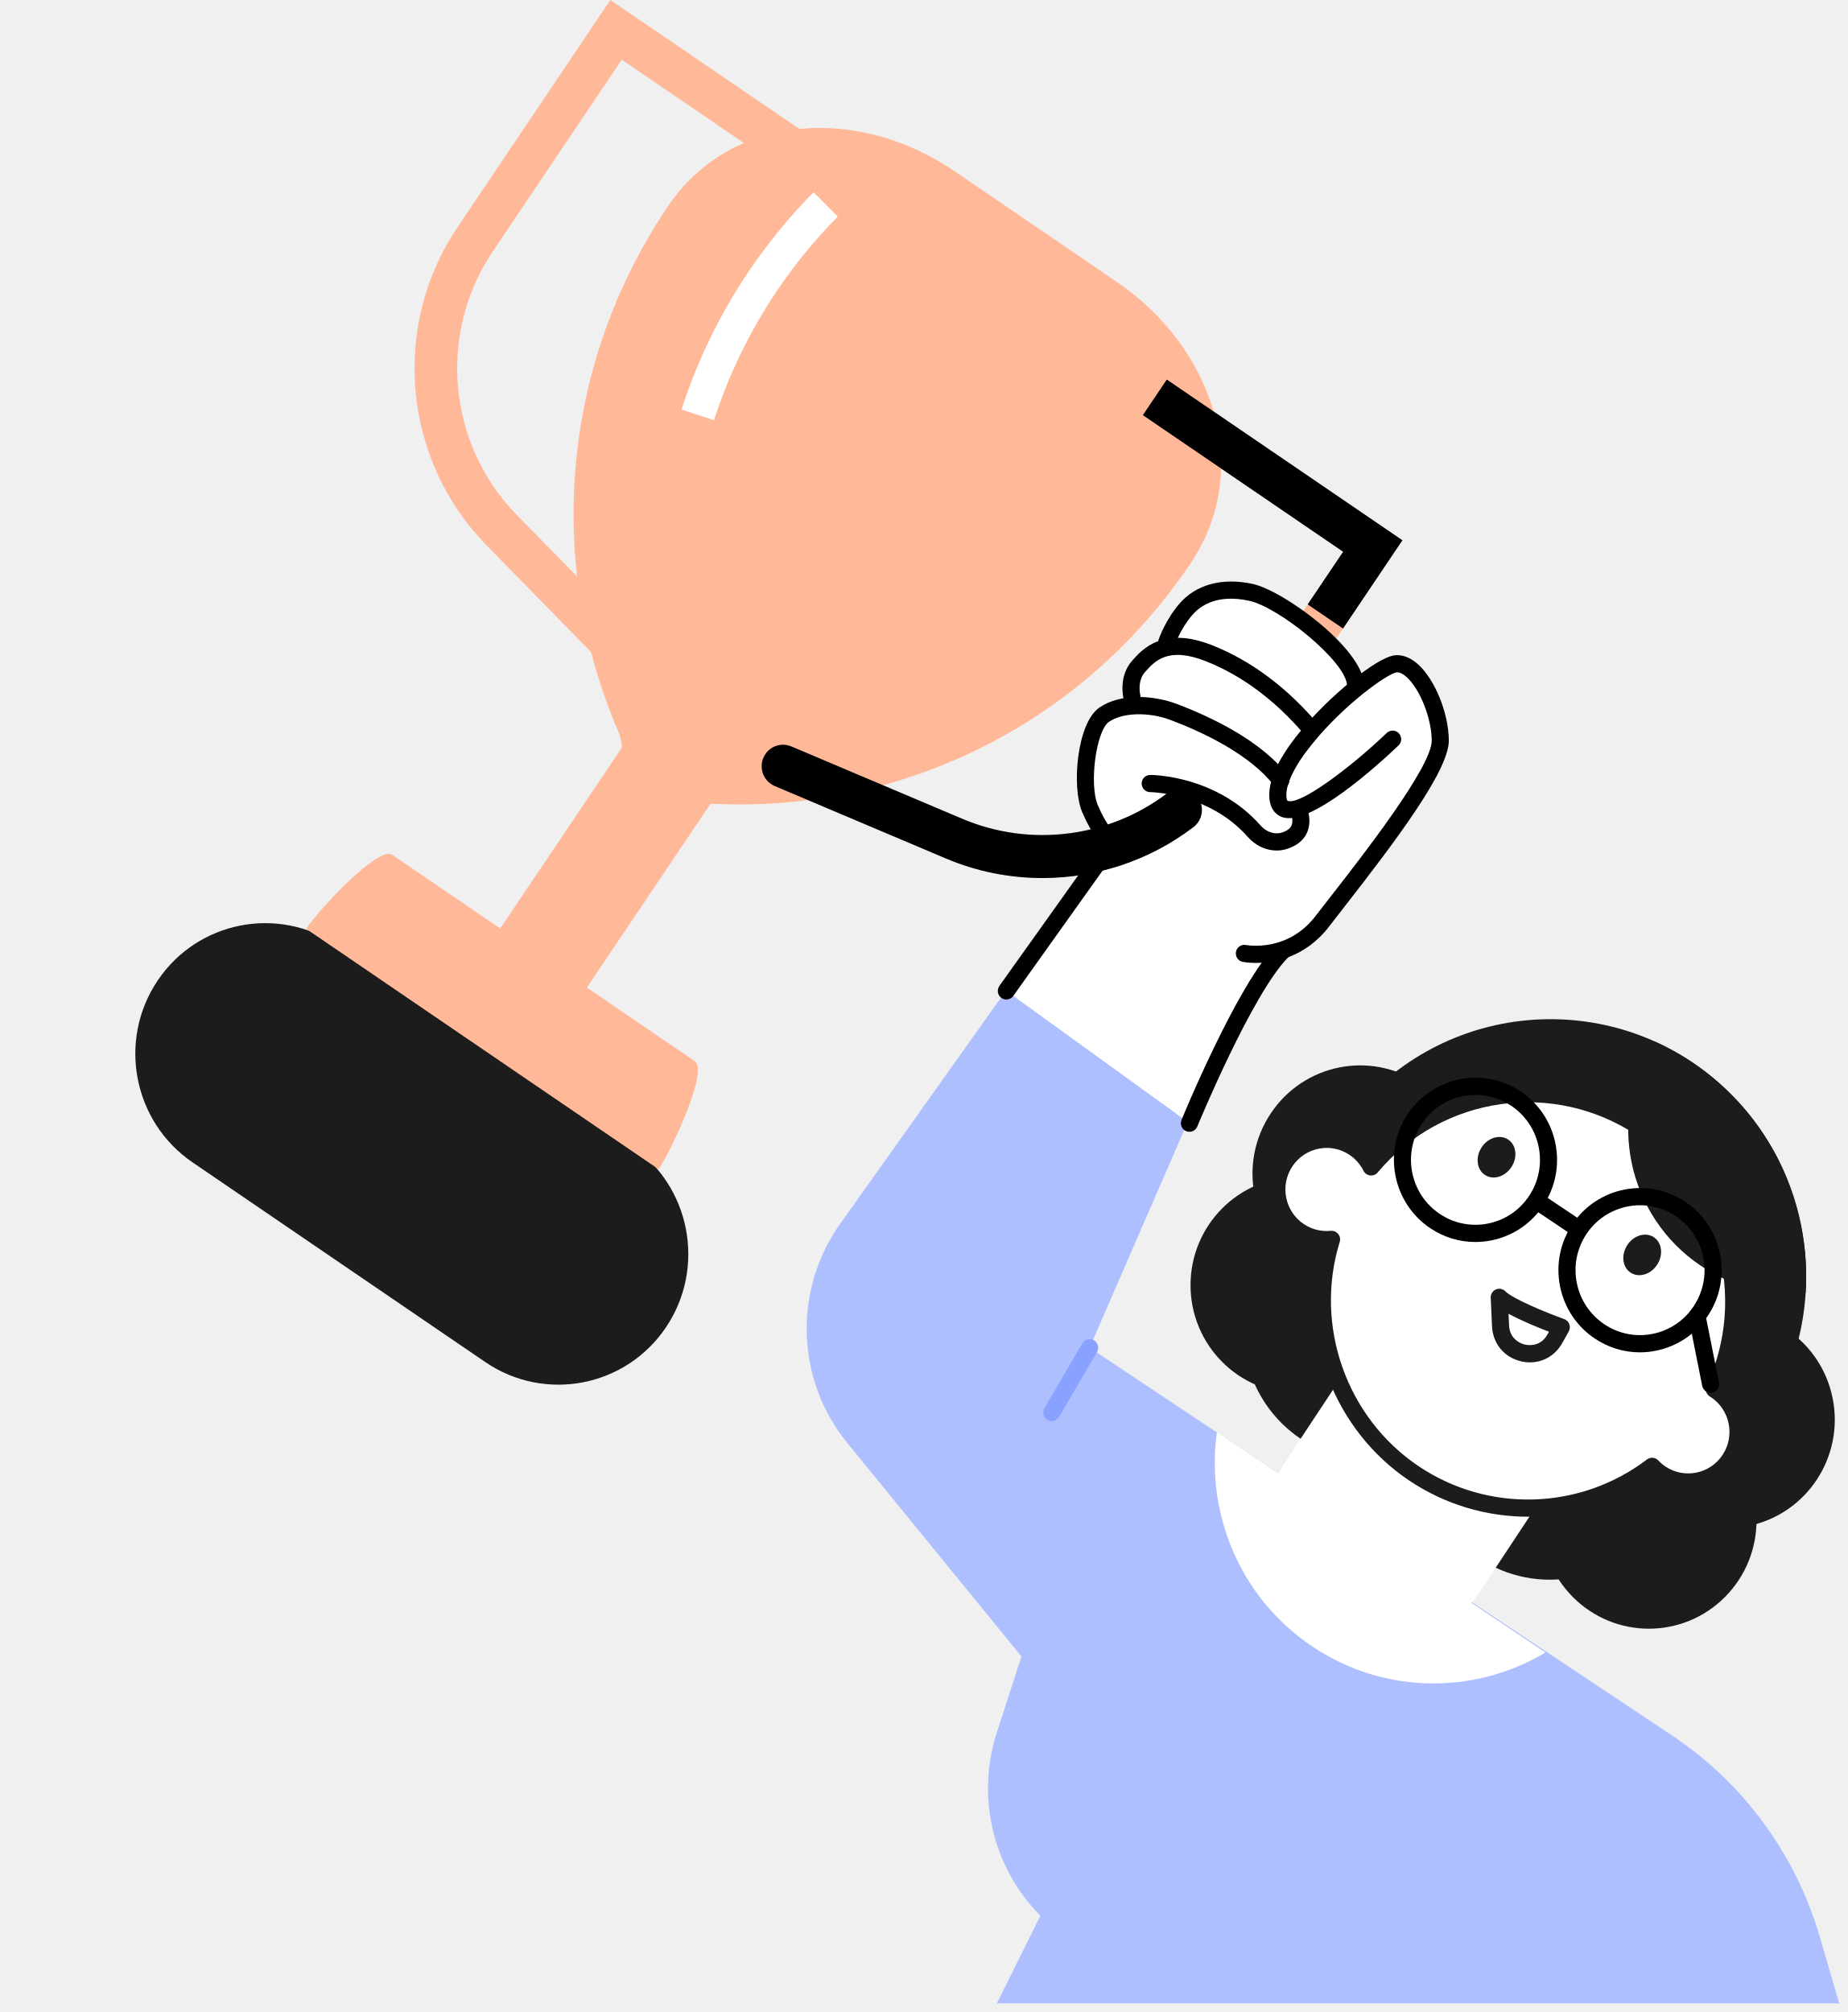
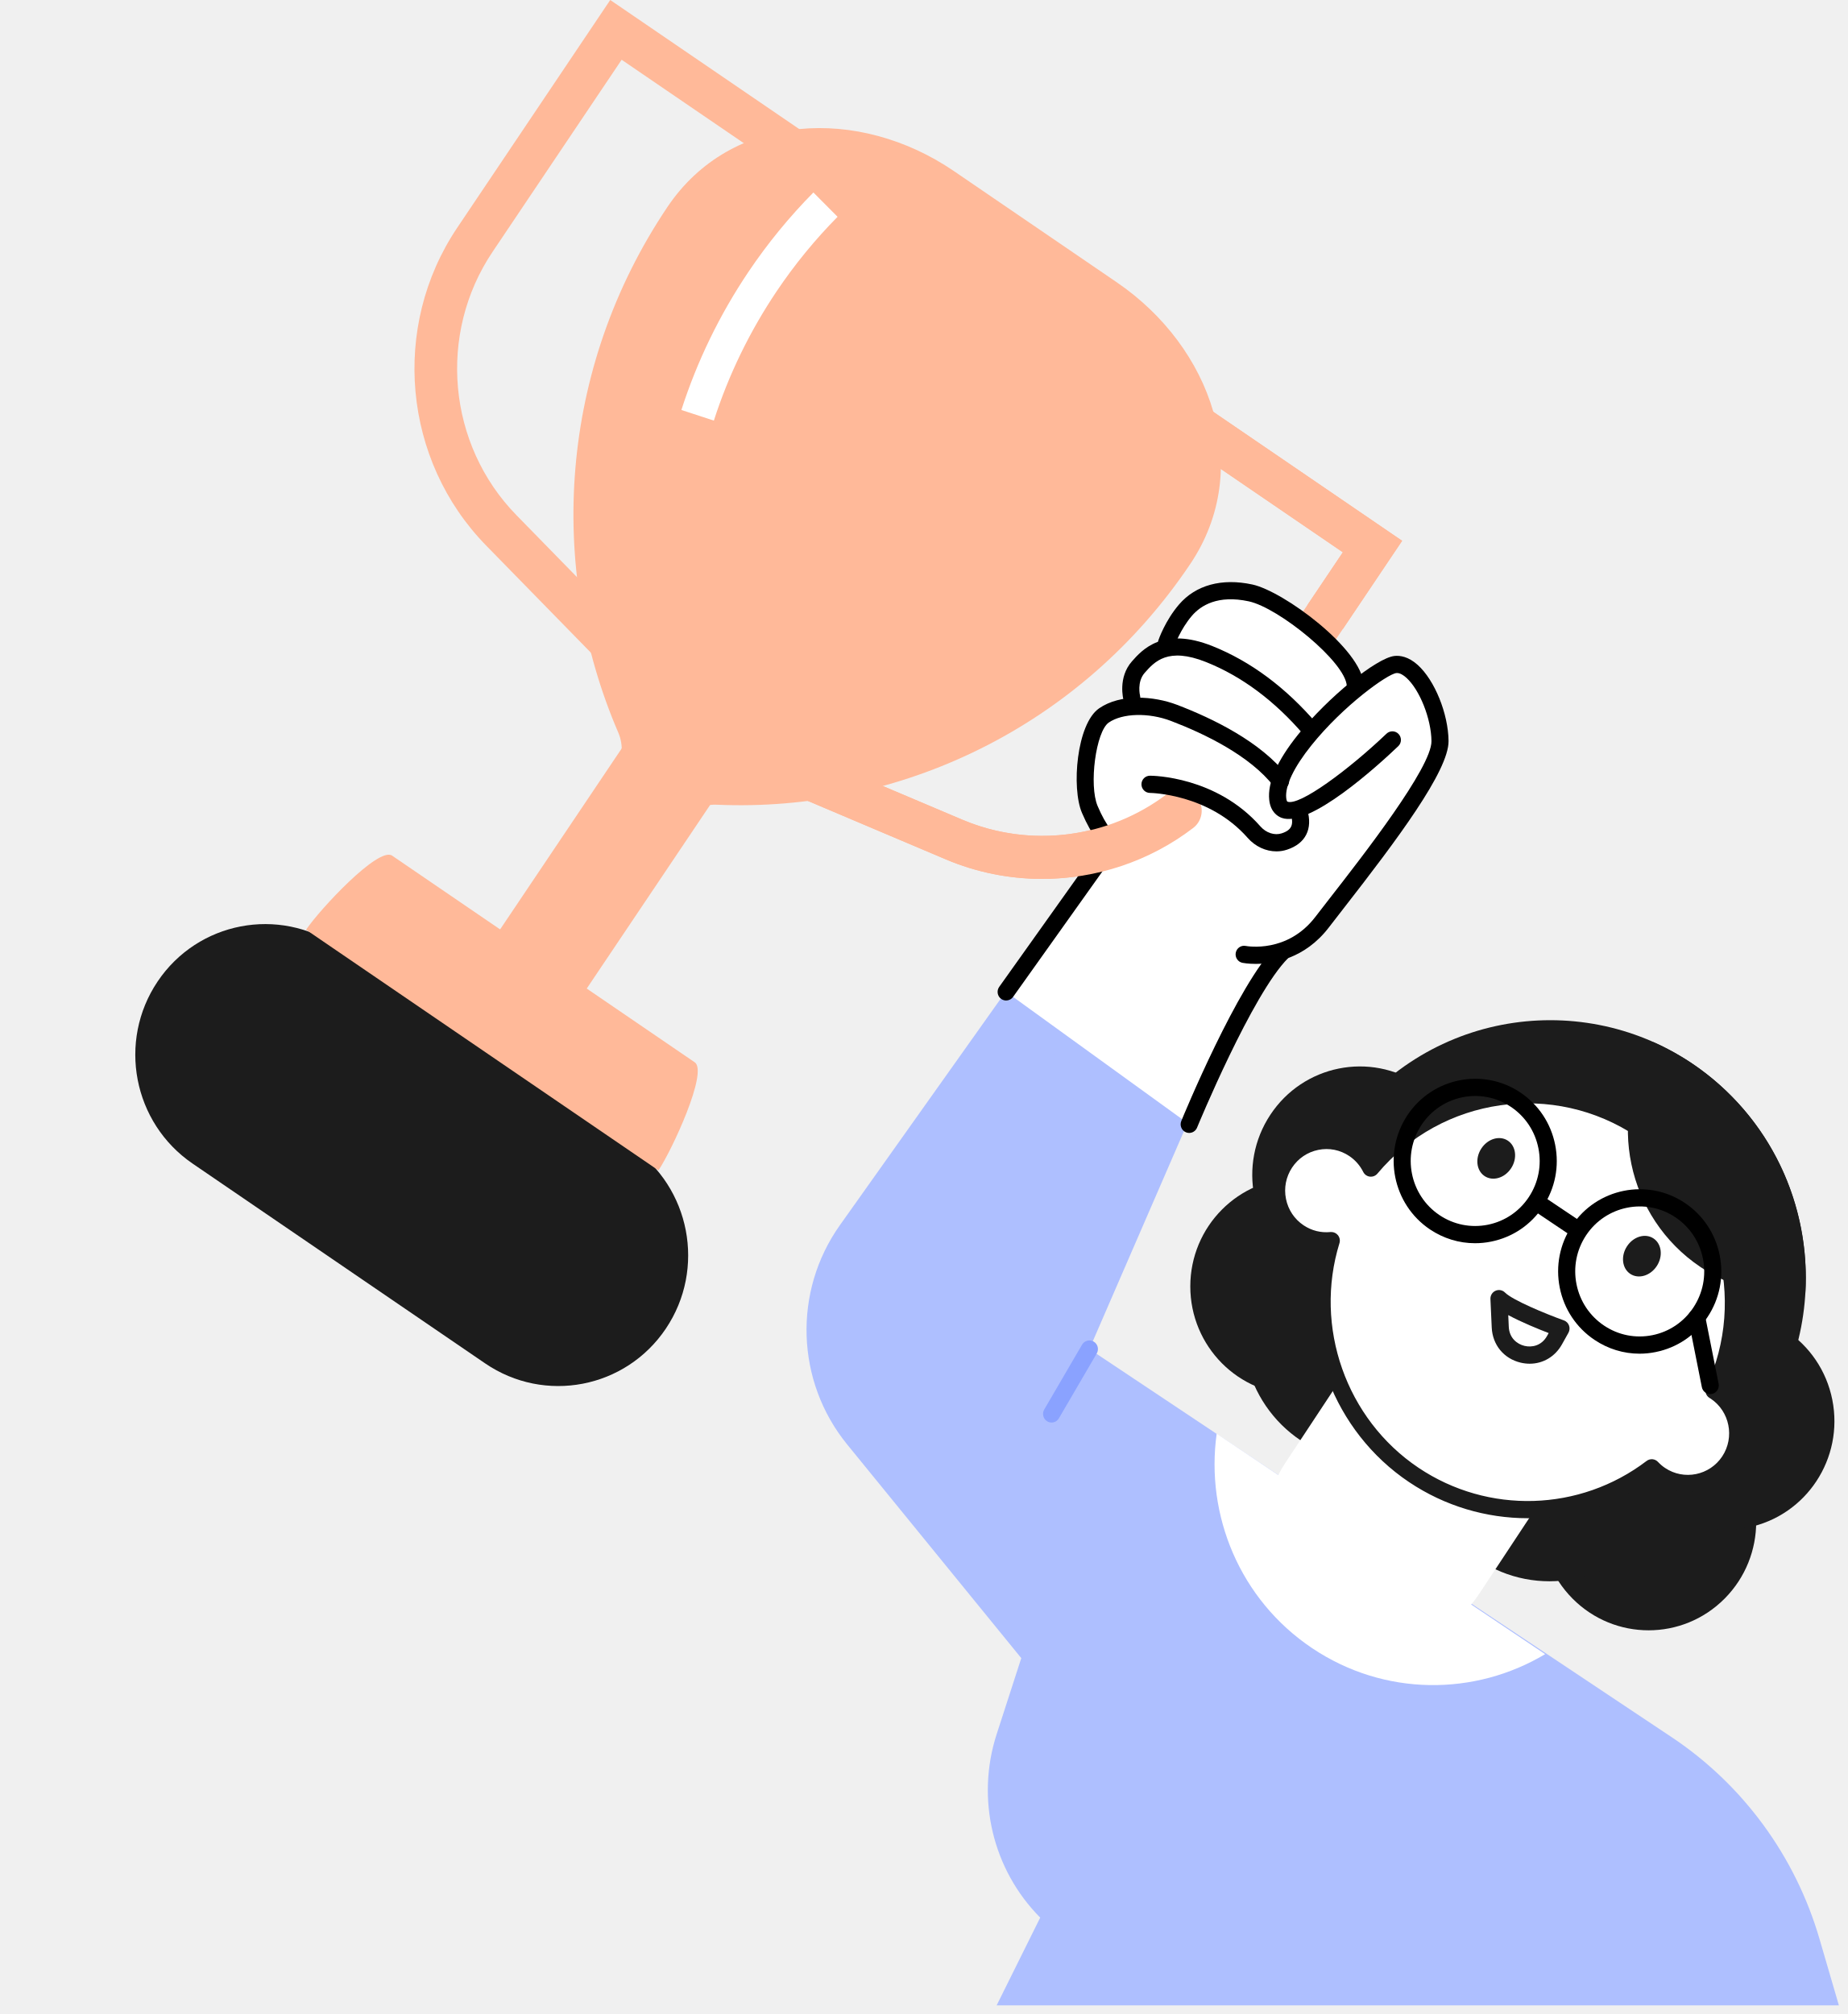
- <svg xmlns="http://www.w3.org/2000/svg" width="281" height="306" viewBox="0 0 281 306" fill="none">
+ <svg xmlns="http://www.w3.org/2000/svg" width="233" height="254" viewBox="0 0 233 254" fill="none">
  <g clip-path="url(#clip0_2407_432)">
-     <path d="M151.592 304.689L158.217 291.356C150.974 284.063 148.416 273.297 151.592 263.491L155.338 251.931L128.857 219.467C121.044 209.887 120.591 196.219 127.755 186.142L157.641 144.095L185.851 158.589L165.7 204.969L254.259 263.934C265.112 271.16 273.077 282.016 276.747 294.583L279.698 304.689H151.592Z" fill="#AEBFFF" />
-     <path d="M262.328 242.877C268.72 236.439 268.72 226.002 262.327 219.565C255.935 213.128 245.57 213.128 239.177 219.566C232.785 226.003 232.785 236.44 239.178 242.877C245.571 249.315 255.935 249.314 262.328 242.877Z" fill="#1C1C1C" />
-     <path d="M263.285 221.823C278.464 206.537 278.464 181.754 263.284 166.469C248.104 151.183 223.493 151.184 208.313 166.47C193.134 181.756 193.134 206.539 208.314 221.824C223.494 237.11 248.105 237.109 263.285 221.823Z" fill="#1C1C1C" />
-     <path d="M249.461 234.503C257.075 226.836 257.074 214.406 249.461 206.74C241.847 199.073 229.504 199.074 221.89 206.74C214.277 214.407 214.277 226.837 221.891 234.503C229.504 242.17 241.848 242.17 249.461 234.503Z" fill="#1C1C1C" />
-     <path d="M227.918 205.097C229.356 194.352 221.872 184.467 211.202 183.019C200.531 181.57 190.715 189.106 189.277 199.851C187.838 210.596 195.322 220.481 205.992 221.93C216.663 223.378 226.479 215.842 227.918 205.097Z" fill="#1C1C1C" />
-     <path d="M265.869 232.08C274.733 230.29 280.478 221.602 278.699 212.676C276.921 203.75 268.294 197.966 259.43 199.757C250.566 201.547 244.821 210.235 246.6 219.161C248.378 228.087 257.005 233.871 265.869 232.08Z" fill="#1C1C1C" />
-     <path d="M197.416 211.94C206.457 211.94 213.786 204.56 213.786 195.457C213.786 186.353 206.457 178.973 197.416 178.973C188.376 178.973 181.047 186.353 181.047 195.457C181.047 204.56 188.376 211.94 197.416 211.94Z" fill="#1C1C1C" />
-     <path d="M220.465 187.653C215.455 195.231 205.293 197.284 197.768 192.236C190.244 187.191 188.204 176.958 193.217 169.381C198.227 161.803 208.39 159.75 215.914 164.798C223.439 169.843 225.475 180.076 220.465 187.653Z" fill="#1C1C1C" />
-     <path d="M194.431 224.11C194.735 223.517 195.064 222.936 195.438 222.369L223.474 179.968L253.015 199.775L224.978 242.175C224.605 242.743 224.196 243.276 223.772 243.783L235.02 251.325C224.361 257.696 210.579 257.789 199.57 250.409C188.562 243.03 183.334 230.188 185.06 217.828L194.431 224.11Z" fill="white" />
-     <path d="M205.952 174.556C207.085 175.315 207.944 176.332 208.514 177.477C218.641 165.422 236.357 162.664 249.724 171.625C262.81 180.401 267.215 197.379 260.694 211.28C260.773 211.328 260.853 211.369 260.929 211.42C264.412 213.755 265.353 218.49 263.035 221.998C260.716 225.506 256.014 226.453 252.53 224.119C252.045 223.794 251.615 223.417 251.232 223.012C240.914 230.854 226.4 231.715 215.028 224.09C203.193 216.153 198.465 201.509 202.49 188.495C200.809 188.664 199.064 188.268 197.55 187.254C194.066 184.92 193.126 180.184 195.444 176.676C197.765 173.172 202.468 172.221 205.952 174.556Z" fill="white" />
-     <path d="M232.373 230.673C226.087 230.673 219.788 228.849 214.312 225.178C202.835 217.483 197.426 203.133 200.783 189.787C199.38 189.631 198.022 189.14 196.834 188.345C194.861 187.022 193.518 185.003 193.053 182.666C192.587 180.325 193.053 177.943 194.367 175.956C195.678 173.969 197.683 172.617 200.007 172.149C202.325 171.68 204.697 172.149 206.67 173.472C207.43 173.982 208.108 174.61 208.678 175.328C219.499 163.746 237.142 161.622 250.443 170.538C263.494 179.289 268.481 196.442 262.319 210.831C265.834 213.701 266.67 218.858 264.114 222.723C261.404 226.824 255.884 227.94 251.811 225.207C251.58 225.051 251.352 224.882 251.133 224.7C245.534 228.673 238.96 230.673 232.373 230.673ZM202.493 187.188C202.883 187.188 203.25 187.363 203.5 187.669C203.776 188.011 203.865 188.467 203.735 188.884C199.805 201.593 204.745 215.621 215.753 223.003C226.346 230.109 240.293 229.694 250.452 221.97C250.978 221.572 251.722 221.629 252.178 222.114C252.514 222.471 252.875 222.777 253.255 223.032C256.134 224.962 260.039 224.174 261.958 221.275C263.874 218.373 263.091 214.441 260.213 212.512C260.2 212.505 260.029 212.406 260.02 212.397C259.453 212.049 259.241 211.325 259.522 210.723C265.818 197.297 261.299 180.957 249.005 172.713C236.319 164.205 219.335 166.616 209.505 178.319C209.223 178.654 208.799 178.82 208.358 178.772C207.924 178.721 207.548 178.453 207.351 178.061C206.864 177.082 206.129 176.246 205.229 175.644C203.836 174.709 202.161 174.371 200.517 174.709C198.874 175.041 197.455 175.998 196.527 177.401C195.599 178.807 195.266 180.491 195.599 182.146C195.928 183.801 196.878 185.23 198.275 186.164C199.494 186.981 200.907 187.335 202.367 187.191C202.408 187.188 202.452 187.188 202.493 187.188Z" fill="#1C1C1C" />
-     <path d="M257.343 161.567C269.308 169.59 275.42 183.134 274.587 196.611C269.165 197.092 263.55 195.794 258.667 192.519C247.409 184.971 244.258 169.772 251.466 158.33C253.483 159.229 255.45 160.298 257.343 161.567Z" fill="#1C1C1C" />
-     <path d="M232.67 207.198C232.214 207.198 231.746 207.144 231.277 207.032C228.731 206.423 227.011 204.328 226.894 201.697L226.698 197.37C226.672 196.831 226.98 196.333 227.47 196.113C227.958 195.896 228.531 196.002 228.915 196.384C230.058 197.536 235.014 199.589 237.87 200.616C238.231 200.747 238.517 201.027 238.65 201.388C238.783 201.748 238.751 202.15 238.567 202.488L237.579 204.255C236.534 206.127 234.694 207.198 232.67 207.198ZM229.409 199.812L229.488 201.579C229.567 203.32 230.774 204.223 231.879 204.488C232.978 204.752 234.466 204.494 235.315 202.973L235.555 202.542C233.953 201.924 231.385 200.881 229.409 199.812Z" fill="#1C1C1C" />
-     <path d="M249.378 205.674C246.959 205.674 244.59 204.957 242.528 203.576C239.77 201.726 237.892 198.907 237.24 195.635C236.587 192.363 237.24 189.031 239.077 186.253C242.87 180.52 250.588 178.96 256.279 182.777C259.037 184.627 260.915 187.446 261.568 190.718C262.217 193.99 261.568 197.322 259.728 200.097C257.891 202.874 255.091 204.765 251.842 205.422C251.022 205.591 250.199 205.674 249.378 205.674ZM241.239 187.701C239.789 189.898 239.273 192.532 239.789 195.119C240.305 197.705 241.791 199.934 243.969 201.398C246.151 202.862 248.767 203.378 251.335 202.862C253.904 202.342 256.121 200.846 257.571 198.652C259.021 196.455 259.538 193.821 259.021 191.235C258.505 188.648 257.023 186.419 254.841 184.955C250.341 181.939 244.239 183.17 241.239 187.701Z" fill="black" />
-     <path d="M224.351 188.891C221.928 188.891 219.562 188.173 217.501 186.792C211.81 182.975 210.261 175.204 214.052 169.47C217.846 163.736 225.56 162.18 231.255 165.994C234.013 167.843 235.891 170.662 236.543 173.934C237.192 177.206 236.543 180.539 234.703 183.316C232.866 186.094 230.067 187.985 226.818 188.642C225.994 188.811 225.171 188.891 224.351 188.891ZM216.212 170.921C213.216 175.452 214.438 181.597 218.942 184.617C221.124 186.081 223.74 186.595 226.308 186.081C228.876 185.561 231.093 184.066 232.543 181.872C233.994 179.674 234.51 177.04 233.994 174.454C233.478 171.868 231.996 169.639 229.814 168.175C225.313 165.155 219.211 166.386 216.212 170.921Z" fill="black" />
-     <path d="M260.13 211.817C259.525 211.817 258.984 211.386 258.857 210.767L256.802 200.445C256.662 199.737 257.115 199.048 257.821 198.904C258.521 198.764 259.208 199.22 259.351 199.928L261.406 210.251C261.546 210.959 261.093 211.647 260.386 211.791C260.301 211.807 260.215 211.817 260.13 211.817Z" fill="black" />
-     <path d="M239.749 188.011C239.502 188.011 239.251 187.94 239.03 187.79L233.285 183.938C232.687 183.536 232.525 182.726 232.924 182.124C233.32 181.521 234.127 181.361 234.723 181.76L240.468 185.612C241.066 186.014 241.228 186.824 240.829 187.427C240.582 187.806 240.167 188.011 239.749 188.011Z" fill="black" />
-     <path d="M247.479 189.344C246.497 190.827 246.713 192.708 247.96 193.544C249.208 194.379 251.013 193.853 251.992 192.37C252.974 190.887 252.758 189.006 251.51 188.17C250.266 187.335 248.461 187.858 247.479 189.344Z" fill="#1C1C1C" />
-     <path d="M225.323 174.486C224.341 175.969 224.556 177.85 225.804 178.686C227.052 179.521 228.857 178.995 229.836 177.512C230.817 176.029 230.602 174.148 229.354 173.312C228.106 172.477 226.304 173.003 225.323 174.486Z" fill="#1C1C1C" />
-     <path d="M95.96 174.203L51.458 143.842C42.4 137.662 30.095 140.028 23.974 149.126C17.853 158.223 20.234 170.608 29.292 176.788L73.794 207.149C82.852 213.329 95.157 210.963 101.278 201.866C107.399 192.768 105.018 180.383 95.96 174.203Z" fill="#1C1C1C" />
-     <path d="M100.153 177.825C102.193 174.796 107.754 162.824 105.673 161.405L59.642 130.003C57.562 128.584 48.593 138.227 46.554 141.26L100.153 177.825Z" fill="#FFB999" />
-     <path d="M104.912 123.382C106.141 122.574 107.602 122.202 109.072 122.266C136.668 123.464 164.303 110.571 181.035 85.701V85.701C190.81 71.171 184.349 52.772 169.882 42.904L145.083 25.987C130.675 16.159 111.25 16.985 101.515 31.456V31.456C85.007 55.993 83.196 86.138 94.038 111.294C94.872 113.227 94.725 115.459 93.551 117.206V117.206C89.934 122.581 96.321 129.034 101.733 125.473L104.912 123.382Z" fill="#FFB999" />
-     <path d="M108.58 63.904L103.64 62.291C106.027 54.879 109.454 47.828 113.827 41.326C116.735 37.005 120.063 32.942 123.721 29.246L127.398 32.939C123.971 36.402 120.852 40.21 118.128 44.26C114.03 50.354 110.816 56.965 108.58 63.904Z" fill="white" />
-     <path d="M110.496 118.607L97.321 109.619L71.355 148.216L84.53 157.204L110.496 118.607Z" fill="#FFB999" />
-     <path d="M158.484 133.536C153.563 133.536 148.591 132.573 143.844 130.564L117.818 119.546L120.333 113.519L146.358 124.537C160.144 130.373 176.235 125.561 184.617 113.095L204.249 83.912L173.796 63.139L177.438 57.727L213.265 82.168L189.991 116.765C182.768 127.506 170.797 133.536 158.484 133.536Z" fill="#FFB999" />
-     <path d="M93.75 103.126L73.935 82.876C61.277 69.938 59.43 49.633 69.549 34.597L92.819 0L128.649 24.441L125.007 29.852L94.554 9.079L74.923 38.262C66.537 50.727 68.066 67.559 78.561 78.284L98.377 98.537L93.75 103.126Z" fill="#FFB999" />
-     <path d="M181.2 171.058C181.269 170.876 189.734 150.457 195.311 144.933C195.355 144.889 195.387 144.834 195.406 144.777C197.411 144.072 199.583 142.758 201.43 140.351C202.047 139.544 202.801 138.578 203.646 137.493C209.568 129.897 219.484 117.183 219.44 112.597C219.398 108.725 217.429 103.833 215.044 101.694C214.097 100.842 213.141 100.456 212.216 100.555C211.152 100.667 208.995 101.984 206.535 103.926C206.003 99.139 195.143 90.727 190.301 89.687C185.985 88.759 182.327 89.738 180.006 92.439C178.011 94.761 177.079 97.452 177.041 97.567C176.981 97.743 177.045 97.931 177.19 98.036C177.222 98.058 177.257 98.077 177.295 98.09C177.307 98.093 177.32 98.093 177.33 98.093C175.03 98.62 173.716 100.093 172.845 101.078C170.993 103.173 171.898 106.764 171.933 106.885C171.94 106.914 171.955 106.936 171.968 106.962C170.306 107.118 168.804 107.584 167.686 108.355C165.093 110.138 165.79 114.989 165.954 115.939C165.562 116.65 163.978 119.855 165.394 123.149C166.391 125.474 167.322 126.884 168.573 128.21L168.57 128.213L152.71 150.466C152.644 150.559 152.793 150.431 152.815 150.543C152.834 150.645 152.957 150.645 153.043 150.705C153.049 150.712 153.056 150.715 153.065 150.721L180.905 170.841C181.01 170.904 181.038 171.061 181.155 171.019C181.263 170.981 181.155 171.172 181.2 171.058Z" fill="white" />
-     <path d="M153.037 152.013C152.774 152.013 152.511 151.933 152.28 151.768C151.697 151.347 151.564 150.53 151.982 149.943L167.842 127.691C168.26 127.104 169.07 126.97 169.653 127.391C170.236 127.812 170.369 128.628 169.951 129.215L154.091 151.468C153.838 151.822 153.439 152.013 153.037 152.013Z" fill="black" />
-     <path d="M206.145 105.441C205.461 105.441 204.891 104.902 204.849 104.207C204.644 100.575 194.51 92.347 189.94 91.365C185.221 90.351 182.634 91.999 181.291 93.562C179.527 95.619 178.659 98.1 178.65 98.126C178.415 98.808 177.671 99.168 177 98.932C176.322 98.696 175.961 97.957 176.195 97.271C176.237 97.15 177.225 94.299 179.328 91.85C181.871 88.887 185.835 87.806 190.484 88.807C195.213 89.825 207.136 98.578 207.443 104.057C207.484 104.778 206.936 105.396 206.221 105.438C206.195 105.441 206.17 105.441 206.145 105.441Z" fill="black" />
-     <path d="M199.349 112.16C198.984 112.16 198.623 112.007 198.364 111.707C193.908 106.5 188.888 102.759 183.451 100.591C177.618 98.263 175.594 100.552 174.112 102.226C172.889 103.611 173.399 105.68 173.406 105.699C173.583 106.394 173.171 107.109 172.481 107.294C171.784 107.479 171.084 107.071 170.894 106.379C170.856 106.238 169.998 102.944 172.167 100.488C173.697 98.757 176.873 95.153 184.404 98.16C190.238 100.488 195.593 104.472 200.327 110.001C200.796 110.547 200.736 111.373 200.191 111.844C199.95 112.055 199.649 112.16 199.349 112.16Z" fill="black" />
-     <path d="M170.669 130.94C170.369 130.94 170.068 130.835 169.821 130.624C167.449 128.564 166.058 126.973 164.57 123.507C162.945 119.724 163.756 109.972 167.18 107.619C170.441 105.374 175.477 105.734 179.03 107.086C184.468 109.159 191.793 112.712 195.802 117.872C196.245 118.439 196.147 119.262 195.58 119.708C195.016 120.155 194.199 120.053 193.759 119.485C190.117 114.804 183.239 111.49 178.108 109.536C174.714 108.241 170.733 108.343 168.646 109.781C166.689 111.127 165.596 119.313 166.955 122.473C168.256 125.509 169.368 126.782 171.518 128.647C172.06 129.119 172.123 129.945 171.651 130.49C171.395 130.787 171.03 130.94 170.669 130.94Z" fill="black" />
-     <path d="M190.978 146.448C189.832 146.448 189.082 146.308 188.987 146.289C188.283 146.152 187.824 145.463 187.96 144.755C188.097 144.047 188.777 143.581 189.481 143.722C189.753 143.773 195.833 144.838 200.074 139.298C200.694 138.488 201.454 137.516 202.303 136.422C207.323 129.987 217.77 116.59 217.729 112.61C217.694 109.217 215.943 104.803 213.907 102.973C213.511 102.615 212.938 102.207 212.39 102.261C211.05 102.402 204.333 107.179 199.453 113.26C196.796 116.57 195.441 119.412 195.637 121.252C195.646 121.335 195.697 121.753 195.833 121.804C197.657 122.476 205.084 117.004 210.892 111.471C211.414 110.977 212.235 110.999 212.729 111.522C213.219 112.048 213.2 112.874 212.678 113.372C209.584 116.322 199.146 125.825 194.937 124.259C194.32 124.029 193.249 123.369 193.053 121.533C192.771 118.921 194.247 115.585 197.433 111.618C201.952 105.986 209.365 99.953 212.121 99.662C212.934 99.579 214.211 99.745 215.633 101.024C218.22 103.349 220.282 108.426 220.326 112.587C220.37 117.109 212.456 127.643 204.346 138.042C203.5 139.126 202.747 140.092 202.129 140.899C198.459 145.692 193.648 146.448 190.978 146.448Z" fill="black" />
-     <path d="M180.877 172.132C180.712 172.132 180.541 172.1 180.379 172.033C179.717 171.759 179.404 170.994 179.676 170.324C180.025 169.476 188.284 149.481 194.111 143.705C194.621 143.198 195.441 143.205 195.948 143.718C196.451 144.232 196.445 145.061 195.932 145.568C190.482 150.973 182.159 171.121 182.077 171.322C181.871 171.829 181.386 172.132 180.877 172.132Z" fill="black" />
-     <path d="M158.531 133.539C153.556 133.539 148.558 132.56 143.843 130.564L117.817 119.546C116.164 118.847 115.388 116.931 116.082 115.266C116.776 113.601 118.679 112.82 120.332 113.518L146.357 124.536C156.688 128.908 168.649 127.394 177.576 120.579C179.005 119.488 181.041 119.772 182.124 121.21C183.207 122.648 182.925 124.699 181.497 125.79C174.809 130.898 166.698 133.539 158.531 133.539Z" fill="black" />
-     <path d="M204.238 95.593L198.861 91.926L204.254 83.912L173.798 63.139L177.44 57.724L213.27 82.167L204.238 95.593Z" fill="black" />
-     <path d="M159.943 216.134C159.721 216.134 159.493 216.076 159.288 215.952C158.67 215.585 158.464 214.785 158.825 214.163L164.583 204.306C164.947 203.684 165.742 203.477 166.359 203.84C166.977 204.207 167.183 205.007 166.822 205.629L161.064 215.483C160.82 215.904 160.387 216.134 159.943 216.134Z" fill="#8AA2FF" />
-     <path d="M148.429 158.012C148.429 158.012 164.548 155.693 177.216 175.405L148.429 158.012Z" fill="#AEBFFF" />
-     <path d="M194.151 129.355C192.542 129.355 190.934 128.624 189.765 127.295C183.859 120.582 175.001 120.473 174.912 120.473C174.197 120.47 173.617 119.883 173.617 119.163C173.617 118.442 174.197 117.858 174.916 117.858C175.324 117.858 185.008 117.945 191.71 125.56C192.59 126.558 193.869 126.973 194.968 126.609C196.419 126.131 196.808 125.337 196.352 123.774C196.15 123.082 196.545 122.355 197.233 122.151C197.923 121.947 198.642 122.345 198.845 123.037C199.696 125.962 198.575 128.168 195.776 129.09C195.247 129.269 194.699 129.355 194.151 129.355Z" fill="black" />
+     <path d="M125.697 252.912L131.191 241.845C125.185 235.791 123.064 226.855 125.697 218.715L128.804 209.119L106.846 182.172C100.368 174.22 99.992 162.875 105.932 154.51L130.713 119.608L154.104 131.639L137.396 170.138L210.827 219.083C219.826 225.081 226.43 234.092 229.473 244.524L231.921 252.912H125.697Z" fill="#AEBFFF" />
+     <path d="M217.518 201.603C222.819 196.26 222.819 187.596 217.518 182.253C212.217 176.91 203.623 176.91 198.322 182.253C193.022 187.597 193.022 196.26 198.323 201.604C203.623 206.947 212.218 206.947 217.518 201.603Z" fill="#1C1C1C" />
+     <path d="M218.311 184.128C230.898 171.44 230.897 150.868 218.31 138.18C205.723 125.492 185.316 125.492 172.729 138.181C160.143 150.869 160.143 171.441 172.73 184.129C185.317 196.817 205.724 196.817 218.311 184.128Z" fill="#1C1C1C" />
+     <path d="M206.849 194.653C213.162 188.289 213.162 177.971 206.849 171.608C200.536 165.244 190.301 165.244 183.988 171.608C177.675 177.972 177.675 188.29 183.988 194.653C190.301 201.017 200.536 201.017 206.849 194.653Z" fill="#1C1C1C" />
+     <path d="M188.984 170.244C190.177 161.325 183.972 153.12 175.124 151.918C166.276 150.715 158.137 156.971 156.944 165.89C155.751 174.809 161.957 183.014 170.804 184.216C179.652 185.419 187.792 179.163 188.984 170.244Z" fill="#1C1C1C" />
+     <path d="M220.454 192.642C227.803 191.156 232.566 183.945 231.092 176.536C229.617 169.126 222.464 164.325 215.114 165.812C207.764 167.298 203.001 174.509 204.476 181.918C205.95 189.327 213.104 194.129 220.454 192.642Z" fill="#1C1C1C" />
+     <path d="M163.694 175.924C171.191 175.924 177.268 169.798 177.268 162.241C177.268 154.685 171.191 148.559 163.694 148.559C156.198 148.559 150.121 154.685 150.121 162.241C150.121 169.798 156.198 175.924 163.694 175.924Z" fill="#1C1C1C" />
+     <path d="M182.806 155.764C178.652 162.054 170.225 163.758 163.986 159.568C157.747 155.38 156.056 146.886 160.213 140.596C164.367 134.307 172.794 132.602 179.033 136.793C185.272 140.98 186.96 149.475 182.806 155.764Z" fill="#1C1C1C" />
+     <path d="M161.218 186.026C161.47 185.533 161.743 185.051 162.053 184.58L185.3 149.385L209.795 165.826L186.548 201.021C186.238 201.492 185.899 201.934 185.547 202.355L194.874 208.616C186.036 213.905 174.608 213.981 165.48 207.856C156.352 201.731 152.017 191.071 153.448 180.811L161.218 186.026Z" fill="white" />
+     <path d="M170.771 144.893C171.711 145.523 172.422 146.368 172.895 147.318C181.293 137.312 195.982 135.022 207.066 142.46C217.916 149.745 221.569 163.838 216.162 175.377C216.228 175.417 216.293 175.451 216.356 175.493C219.245 177.431 220.025 181.362 218.103 184.274C216.181 187.185 212.281 187.972 209.393 186.034C208.991 185.764 208.634 185.452 208.316 185.115C199.761 191.625 187.726 192.339 178.296 186.01C168.483 179.422 164.563 167.266 167.901 156.464C166.506 156.604 165.059 156.276 163.804 155.434C160.916 153.496 160.136 149.565 162.058 146.653C163.983 143.744 167.882 142.955 170.771 144.893Z" fill="white" />
+     <path d="M192.679 191.474C187.466 191.474 182.243 189.96 177.703 186.913C168.187 180.525 163.702 168.614 166.485 157.536C165.322 157.406 164.196 156.998 163.211 156.339C161.575 155.241 160.462 153.565 160.076 151.625C159.69 149.682 160.076 147.704 161.165 146.055C162.252 144.406 163.915 143.284 165.842 142.895C167.764 142.506 169.731 142.895 171.367 143.993C171.997 144.417 172.559 144.938 173.032 145.534C182.005 135.92 196.634 134.157 207.662 141.558C218.484 148.821 222.62 163.06 217.51 175.004C220.424 177.386 221.118 181.666 218.998 184.875C216.751 188.279 212.174 189.205 208.797 186.937C208.605 186.807 208.416 186.667 208.235 186.516C203.592 189.814 198.141 191.474 192.679 191.474ZM167.903 155.378C168.226 155.378 168.531 155.524 168.738 155.778C168.967 156.061 169.04 156.44 168.933 156.786C165.674 167.335 169.77 178.98 178.898 185.108C187.682 191.005 199.246 190.661 207.67 184.25C208.106 183.919 208.723 183.967 209.101 184.369C209.38 184.665 209.679 184.92 209.994 185.131C212.381 186.733 215.619 186.079 217.21 183.673C218.799 181.264 218.15 178 215.763 176.399C215.753 176.393 215.611 176.311 215.603 176.303C215.133 176.015 214.957 175.414 215.191 174.914C220.411 163.769 216.664 150.206 206.47 143.363C195.951 136.301 181.868 138.302 173.717 148.017C173.483 148.295 173.132 148.432 172.767 148.393C172.407 148.35 172.094 148.128 171.932 147.802C171.527 146.99 170.918 146.296 170.172 145.796C169.017 145.02 167.628 144.74 166.265 145.02C164.902 145.296 163.726 146.09 162.956 147.254C162.187 148.422 161.911 149.819 162.187 151.193C162.46 152.567 163.248 153.753 164.406 154.529C165.417 155.206 166.588 155.5 167.798 155.381C167.832 155.378 167.869 155.378 167.903 155.378Z" fill="#1C1C1C" />
+     <path d="M213.385 134.112C223.305 140.772 228.373 152.014 227.683 163.2C223.187 163.6 218.531 162.523 214.482 159.804C205.147 153.538 202.534 140.923 208.511 131.425C210.184 132.171 211.814 133.058 213.385 134.112Z" fill="#1C1C1C" />
+     <path d="M192.926 171.988C192.548 171.988 192.16 171.943 191.771 171.85C189.66 171.345 188.234 169.606 188.137 167.422L187.974 163.83C187.953 163.382 188.208 162.969 188.615 162.787C189.019 162.607 189.494 162.694 189.812 163.012C190.76 163.967 194.87 165.672 197.238 166.524C197.537 166.633 197.774 166.866 197.884 167.165C197.994 167.464 197.968 167.798 197.816 168.078L196.997 169.545C196.13 171.099 194.604 171.988 192.926 171.988ZM190.222 165.857L190.287 167.324C190.353 168.769 191.353 169.518 192.27 169.738C193.181 169.958 194.415 169.743 195.119 168.481L195.319 168.123C193.99 167.61 191.86 166.744 190.222 165.857Z" fill="#1C1C1C" />
+     <path d="M206.78 170.723C204.774 170.723 202.81 170.128 201.1 168.981C198.813 167.446 197.256 165.106 196.715 162.39C196.174 159.674 196.715 156.908 198.238 154.602C201.384 149.843 207.783 148.549 212.502 151.717C214.789 153.252 216.347 155.592 216.887 158.308C217.426 161.024 216.887 163.79 215.362 166.093C213.839 168.399 211.517 169.969 208.823 170.514C208.143 170.654 207.46 170.723 206.78 170.723ZM200.032 155.804C198.829 157.628 198.401 159.815 198.829 161.961C199.257 164.108 200.489 165.958 202.295 167.173C204.105 168.388 206.274 168.817 208.403 168.388C210.533 167.957 212.371 166.715 213.574 164.894C214.776 163.07 215.204 160.884 214.776 158.737C214.348 156.59 213.119 154.74 211.31 153.525C207.579 151.021 202.518 152.043 200.032 155.804Z" fill="black" />
+     <path d="M186.028 156.791C184.019 156.791 182.058 156.196 180.348 155.05C175.629 151.881 174.345 145.43 177.489 140.671C180.634 135.911 187.031 134.619 191.753 137.785C194.04 139.321 195.597 141.661 196.138 144.376C196.676 147.092 196.138 149.859 194.612 152.164C193.089 154.47 190.768 156.04 188.074 156.585C187.391 156.725 186.708 156.791 186.028 156.791ZM179.279 141.875C176.795 145.637 177.809 150.737 181.543 153.244C183.352 154.459 185.521 154.885 187.651 154.459C189.78 154.028 191.619 152.786 192.821 150.965C194.024 149.141 194.452 146.955 194.024 144.808C193.596 142.661 192.367 140.811 190.558 139.596C186.826 137.089 181.766 138.111 179.279 141.875Z" fill="black" />
+     <path d="M215.695 175.821C215.193 175.821 214.744 175.464 214.639 174.95L212.935 166.382C212.819 165.794 213.195 165.222 213.78 165.103C214.361 164.987 214.931 165.365 215.049 165.953L216.753 174.521C216.869 175.109 216.493 175.681 215.907 175.8C215.837 175.813 215.766 175.821 215.695 175.821Z" fill="black" />
+     <path d="M198.795 156.061C198.59 156.061 198.382 156.002 198.198 155.878L193.435 152.68C192.939 152.347 192.805 151.674 193.136 151.174C193.464 150.674 194.134 150.541 194.627 150.872L199.391 154.07C199.887 154.403 200.021 155.076 199.69 155.576C199.485 155.891 199.141 156.061 198.795 156.061Z" fill="black" />
+     <path d="M205.205 157.168C204.391 158.398 204.569 159.96 205.604 160.654C206.639 161.347 208.135 160.911 208.947 159.68C209.761 158.449 209.582 156.887 208.548 156.193C207.516 155.5 206.019 155.934 205.205 157.168Z" fill="#1C1C1C" />
+     <path d="M186.834 144.835C186.02 146.066 186.198 147.628 187.233 148.321C188.268 149.015 189.764 148.578 190.576 147.347C191.39 146.116 191.211 144.554 190.177 143.861C189.142 143.167 187.648 143.604 186.834 144.835Z" fill="#1C1C1C" />
+     <path d="M79.563 144.597L42.673 119.402C35.16 114.271 24.954 116.233 19.878 123.784C14.803 131.336 16.78 141.618 24.293 146.75L61.183 171.944C68.696 177.076 78.902 175.114 83.978 167.562C89.053 160.01 87.076 149.728 79.563 144.597Z" fill="#1C1C1C" />
+     <path d="M83.044 147.606C84.735 145.091 89.346 135.154 87.621 133.976L49.453 107.911C47.728 106.733 40.292 114.737 38.601 117.255L83.044 147.606Z" fill="#FFB999" />
+     <path d="M86.988 102.416C88.008 101.745 89.221 101.436 90.442 101.489C113.323 102.483 136.237 91.781 150.11 71.138V71.138C158.217 59.073 152.855 43.803 140.852 35.606L120.305 21.575C108.357 13.416 92.243 14.103 84.173 26.111V26.111C70.485 46.479 68.983 71.502 77.975 92.384C78.665 93.987 78.544 95.838 77.571 97.286V97.286C74.572 101.748 79.875 107.101 84.365 104.144L86.988 102.416Z" fill="#FFB999" />
+     <path d="M90.032 53.045L85.936 51.705C87.915 45.554 90.757 39.701 94.383 34.303C96.794 30.717 99.553 27.344 102.586 24.276L105.635 27.342C102.794 30.216 100.207 33.377 97.949 36.739C94.551 41.797 91.886 47.285 90.032 53.045Z" fill="white" />
+     <path d="M91.621 98.452L80.696 90.991L59.166 123.029L70.09 130.49L91.621 98.452Z" fill="#FFB999" />
+     <path d="M131.411 110.843C127.33 110.843 123.207 110.044 119.271 108.376L97.691 99.231L99.776 94.228L121.356 103.373C132.787 108.217 146.129 104.223 153.08 93.876L169.358 69.652L144.107 52.409L147.127 47.917L176.834 68.204L157.536 96.922C151.546 105.838 141.62 110.843 131.411 110.843Z" fill="#FFB999" />
+     <path d="M77.735 85.601L61.304 68.792C50.809 58.053 49.278 41.199 57.667 28.718L76.963 0L106.672 20.287L103.652 24.779L78.402 7.536L62.124 31.76C55.17 42.107 56.438 56.078 65.141 64.98L81.571 81.792L77.735 85.601Z" fill="#FFB999" />
+     <path d="M150.247 141.989C150.305 141.838 157.324 124.889 161.948 120.304C161.985 120.267 162.011 120.222 162.027 120.175C163.689 119.59 165.491 118.499 167.021 116.501C167.534 115.831 168.159 115.029 168.86 114.129C173.77 107.823 181.992 97.269 181.955 93.463C181.921 90.249 180.288 86.189 178.31 84.413C177.525 83.706 176.732 83.386 175.965 83.468C175.083 83.56 173.295 84.654 171.254 86.266C170.813 82.292 161.809 75.309 157.794 74.447C154.215 73.676 151.182 74.489 149.257 76.731C147.603 78.658 146.831 80.892 146.799 80.987C146.749 81.133 146.802 81.289 146.923 81.376C146.949 81.395 146.978 81.411 147.009 81.421C147.02 81.424 147.03 81.424 147.038 81.424C145.132 81.861 144.042 83.084 143.32 83.902C141.784 85.641 142.535 88.622 142.564 88.722C142.569 88.746 142.582 88.764 142.593 88.786C141.214 88.915 139.969 89.302 139.042 89.942C136.892 91.422 137.469 95.448 137.606 96.237C137.28 96.828 135.967 99.488 137.141 102.222C137.968 104.152 138.74 105.322 139.778 106.423L139.775 106.426L126.624 124.897C126.569 124.974 126.693 124.868 126.711 124.961C126.727 125.045 126.829 125.045 126.9 125.096C126.905 125.101 126.911 125.104 126.919 125.109L150.003 141.809C150.09 141.862 150.113 141.992 150.21 141.957C150.3 141.926 150.21 142.085 150.247 141.989Z" fill="white" />
+     <path d="M126.895 126.181C126.677 126.181 126.459 126.115 126.267 125.977C125.784 125.628 125.674 124.95 126.02 124.463L139.171 105.992C139.518 105.505 140.19 105.393 140.673 105.743C141.156 106.092 141.266 106.77 140.92 107.257L127.769 125.728C127.559 126.022 127.228 126.181 126.895 126.181Z" fill="black" />
+     <path d="M170.932 87.523C170.364 87.523 169.892 87.076 169.858 86.499C169.687 83.484 161.284 76.654 157.495 75.839C153.582 74.997 151.437 76.366 150.323 77.663C148.861 79.37 148.141 81.43 148.133 81.451C147.939 82.017 147.322 82.317 146.765 82.121C146.203 81.925 145.904 81.311 146.098 80.742C146.132 80.641 146.952 78.274 148.695 76.242C150.804 73.782 154.092 72.885 157.946 73.716C161.867 74.561 171.753 81.827 172.008 86.374C172.042 86.973 171.588 87.486 170.995 87.521C170.974 87.523 170.953 87.523 170.932 87.523Z" fill="black" />
+     <path d="M165.296 93.101C164.994 93.101 164.695 92.974 164.479 92.725C160.785 88.403 156.623 85.297 152.114 83.498C147.277 81.565 145.599 83.466 144.37 84.855C143.356 86.004 143.779 87.722 143.784 87.738C143.931 88.315 143.59 88.908 143.018 89.062C142.44 89.215 141.86 88.876 141.702 88.302C141.671 88.185 140.959 85.451 142.758 83.413C144.026 81.975 146.66 78.984 152.904 81.48C157.741 83.413 162.182 86.719 166.107 91.309C166.496 91.762 166.446 92.447 165.994 92.839C165.795 93.014 165.545 93.101 165.296 93.101Z" fill="black" />
+     <path d="M141.516 108.69C141.267 108.69 141.017 108.602 140.812 108.428C138.846 106.718 137.693 105.397 136.459 102.519C135.112 99.38 135.784 91.285 138.622 89.332C141.327 87.468 145.502 87.767 148.449 88.89C152.957 90.61 159.031 93.559 162.355 97.842C162.723 98.313 162.642 98.996 162.172 99.367C161.704 99.737 161.027 99.653 160.662 99.181C157.642 95.296 151.938 92.545 147.684 90.922C144.869 89.848 141.569 89.933 139.838 91.126C138.215 92.243 137.309 99.038 138.436 101.662C139.515 104.182 140.437 105.238 142.22 106.786C142.669 107.178 142.721 107.864 142.33 108.316C142.118 108.563 141.816 108.69 141.516 108.69Z" fill="black" />
+     <path d="M158.356 121.562C157.406 121.562 156.783 121.445 156.705 121.43C156.122 121.316 155.741 120.744 155.854 120.156C155.967 119.569 156.531 119.182 157.114 119.299C157.34 119.341 162.382 120.225 165.898 115.627C166.413 114.955 167.043 114.148 167.747 113.24C171.909 107.898 180.572 96.777 180.537 93.474C180.509 90.657 179.056 86.994 177.368 85.474C177.04 85.178 176.564 84.839 176.11 84.884C174.999 85.001 169.43 88.966 165.383 94.014C163.18 96.761 162.056 99.12 162.219 100.647C162.227 100.716 162.269 101.063 162.382 101.105C163.894 101.664 170.052 97.121 174.868 92.529C175.301 92.119 175.981 92.137 176.391 92.571C176.798 93.008 176.782 93.694 176.349 94.106C173.784 96.555 165.129 104.443 161.639 103.144C161.127 102.953 160.239 102.405 160.076 100.88C159.843 98.712 161.066 95.944 163.708 92.651C167.455 87.976 173.602 82.968 175.887 82.727C176.562 82.658 177.62 82.796 178.799 83.857C180.944 85.787 182.654 90.001 182.691 93.455C182.727 97.209 176.165 105.952 169.44 114.584C168.739 115.484 168.114 116.286 167.602 116.956C164.559 120.935 160.57 121.562 158.356 121.562Z" fill="black" />
+     <path d="M149.979 142.882C149.842 142.882 149.701 142.856 149.567 142.8C149.018 142.572 148.758 141.937 148.984 141.381C149.273 140.677 156.121 124.08 160.953 119.286C161.375 118.865 162.056 118.87 162.476 119.297C162.893 119.723 162.888 120.411 162.463 120.832C157.943 125.319 151.042 142.043 150.974 142.21C150.804 142.631 150.402 142.882 149.979 142.882Z" fill="black" />
+     <path d="M131.45 110.846C127.325 110.846 123.181 110.034 119.271 108.376L97.692 99.231C96.321 98.651 95.677 97.06 96.252 95.678C96.828 94.297 98.406 93.648 99.776 94.228L121.356 103.373C129.922 107.003 139.84 105.745 147.243 100.088C148.427 99.183 150.115 99.419 151.013 100.613C151.911 101.806 151.678 103.508 150.493 104.414C144.947 108.654 138.223 110.846 131.45 110.846Z" fill="#FFB999" />
+     <path d="M169.351 79.349L164.892 76.305L169.364 69.653L144.11 52.41L147.13 47.915L176.84 68.205L169.351 79.349Z" fill="#FFB999" />
+     <path d="M132.622 179.406C132.438 179.406 132.249 179.358 132.079 179.255C131.567 178.951 131.396 178.286 131.695 177.77L136.469 169.588C136.771 169.072 137.43 168.9 137.942 169.201C138.454 169.506 138.625 170.17 138.326 170.686L133.552 178.866C133.35 179.215 132.99 179.406 132.622 179.406Z" fill="#8AA2FF" />
+     <path d="M123.074 131.16C123.074 131.16 136.44 129.235 146.944 145.597L123.074 131.16Z" fill="#AEBFFF" />
+     <path d="M160.987 107.373C159.653 107.373 158.319 106.767 157.35 105.663C152.453 100.091 145.108 100.001 145.035 100.001C144.441 99.998 143.961 99.511 143.961 98.913C143.961 98.314 144.441 97.83 145.038 97.83C145.376 97.83 153.406 97.902 158.963 104.223C159.693 105.051 160.754 105.395 161.665 105.094C162.868 104.697 163.191 104.037 162.812 102.74C162.644 102.166 162.973 101.562 163.542 101.393C164.115 101.224 164.711 101.555 164.879 102.129C165.585 104.556 164.656 106.388 162.334 107.153C161.896 107.301 161.442 107.373 160.987 107.373Z" fill="black" />
  </g>
  <defs>
    <clipPath id="clip0_2407_432">
-       <rect width="281" height="306" fill="white" />
+       <rect width="233" height="254" fill="white" />
    </clipPath>
  </defs>
</svg>
